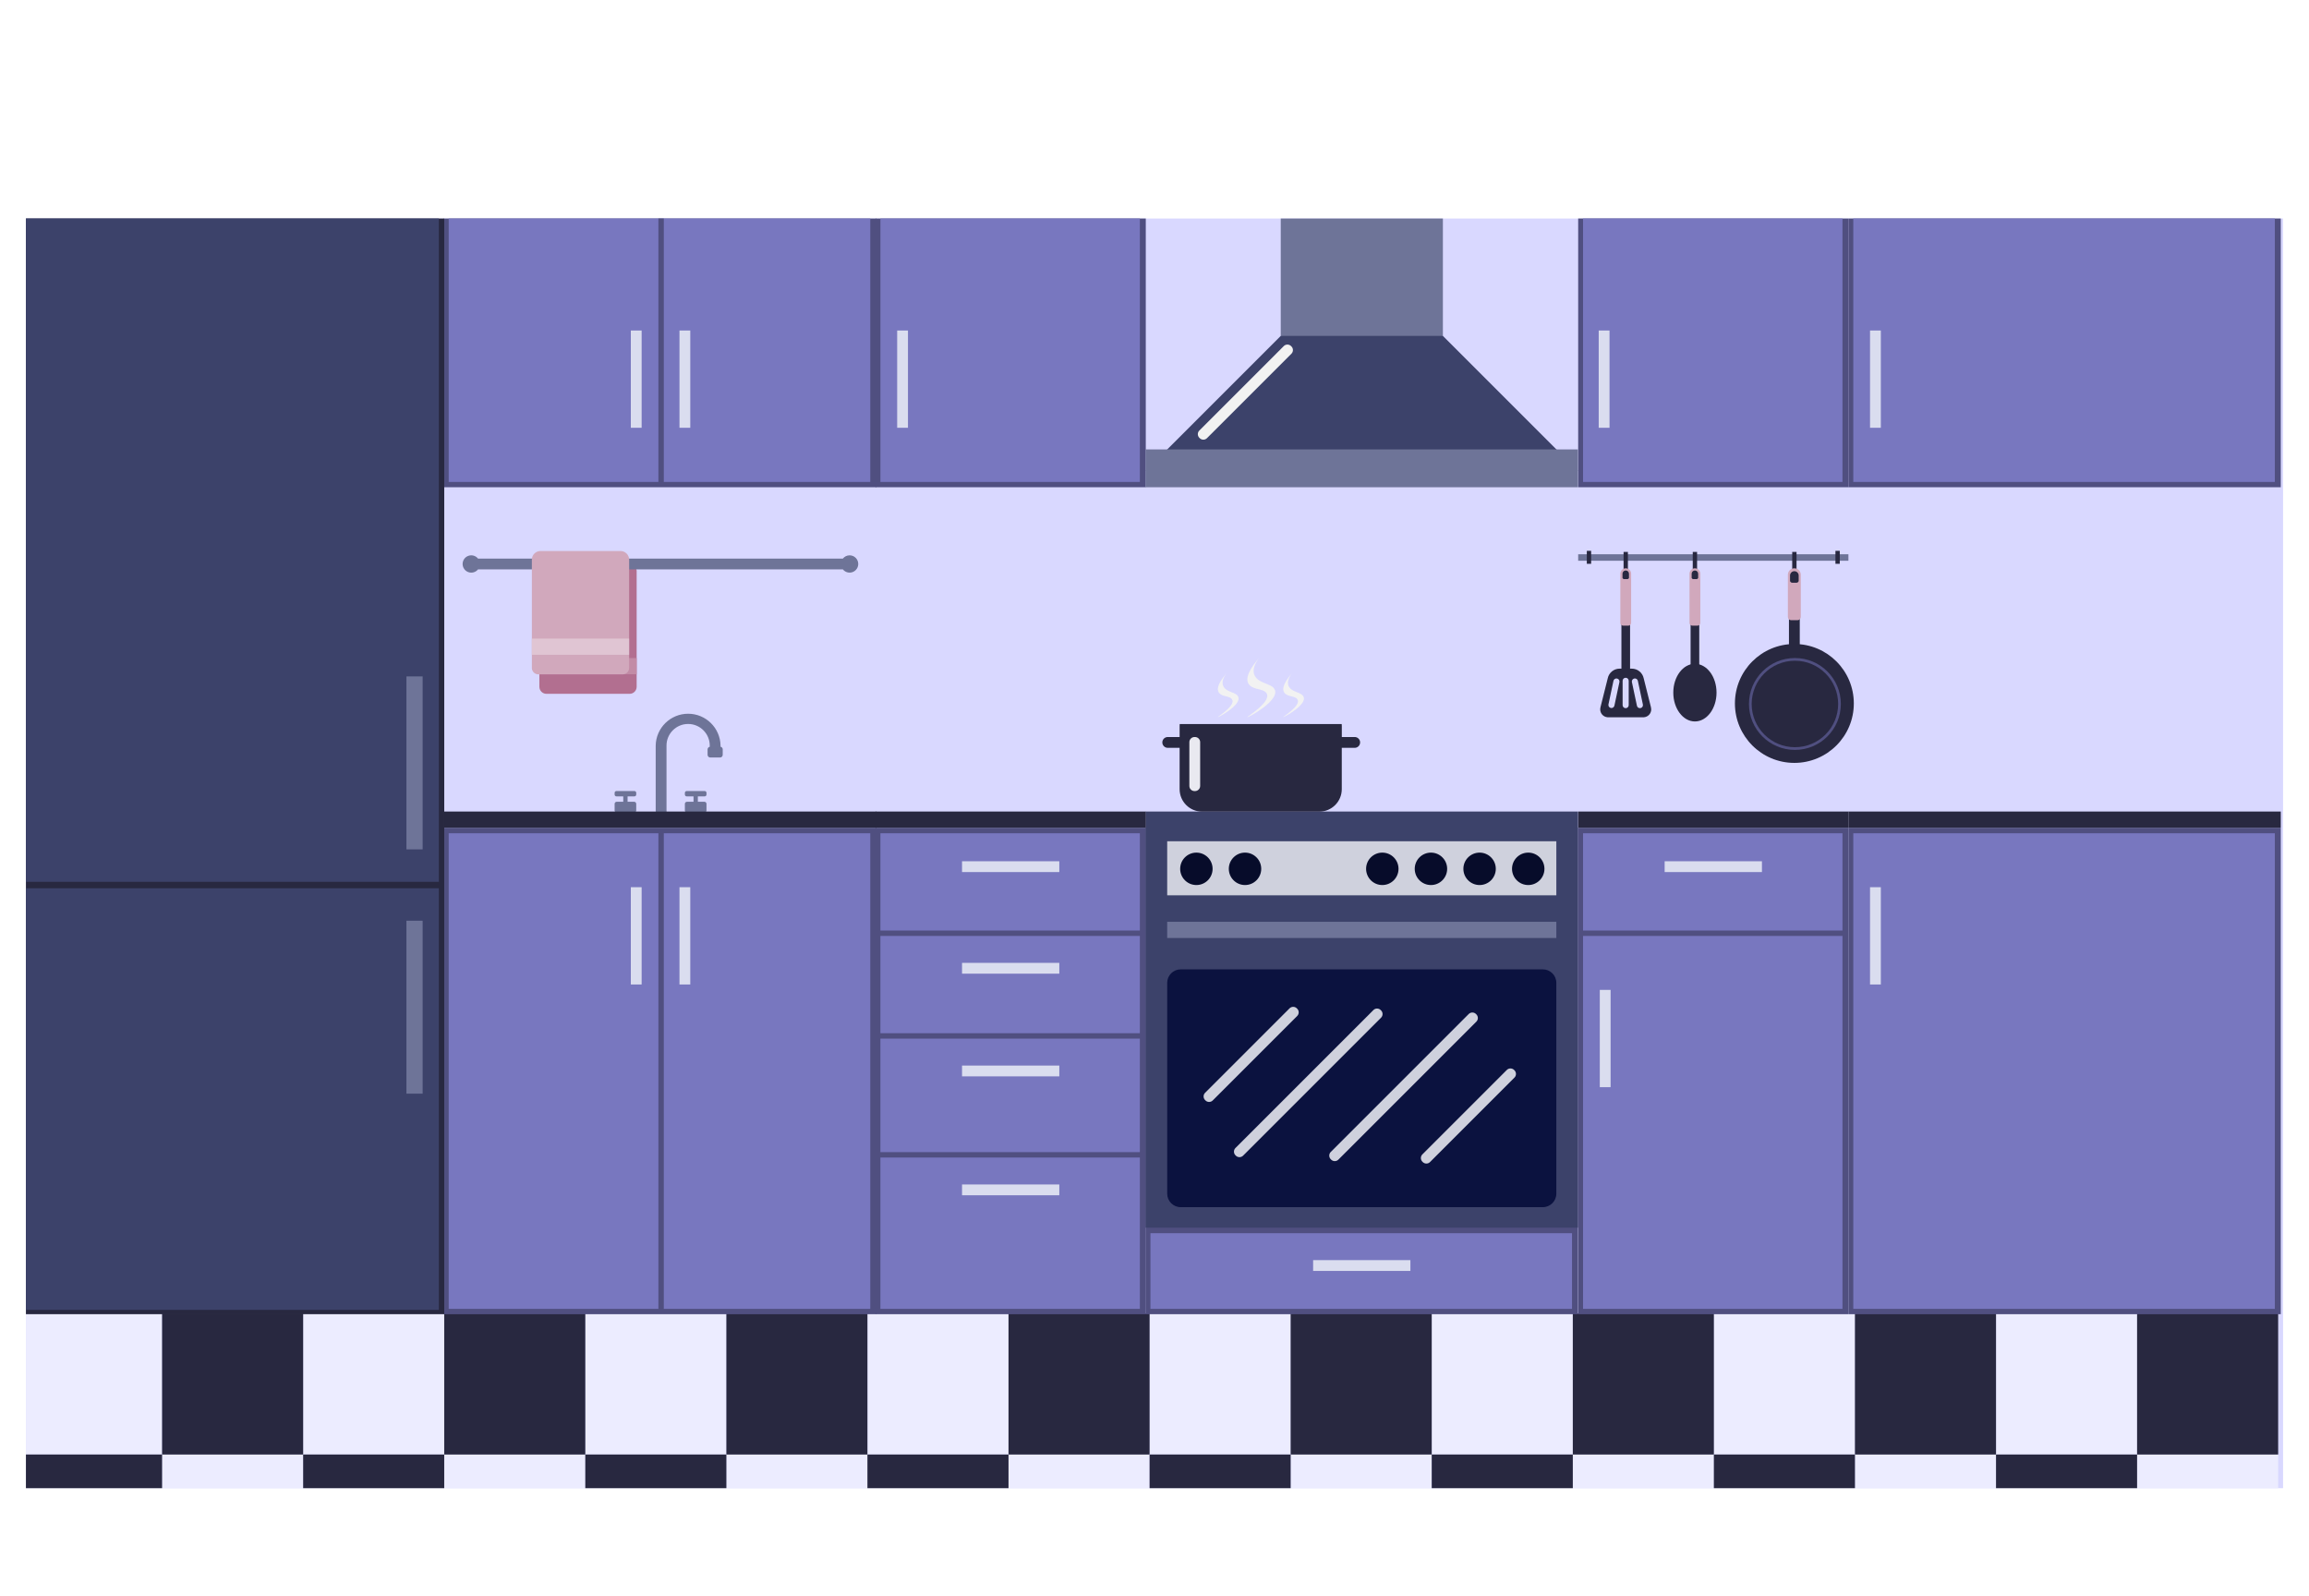
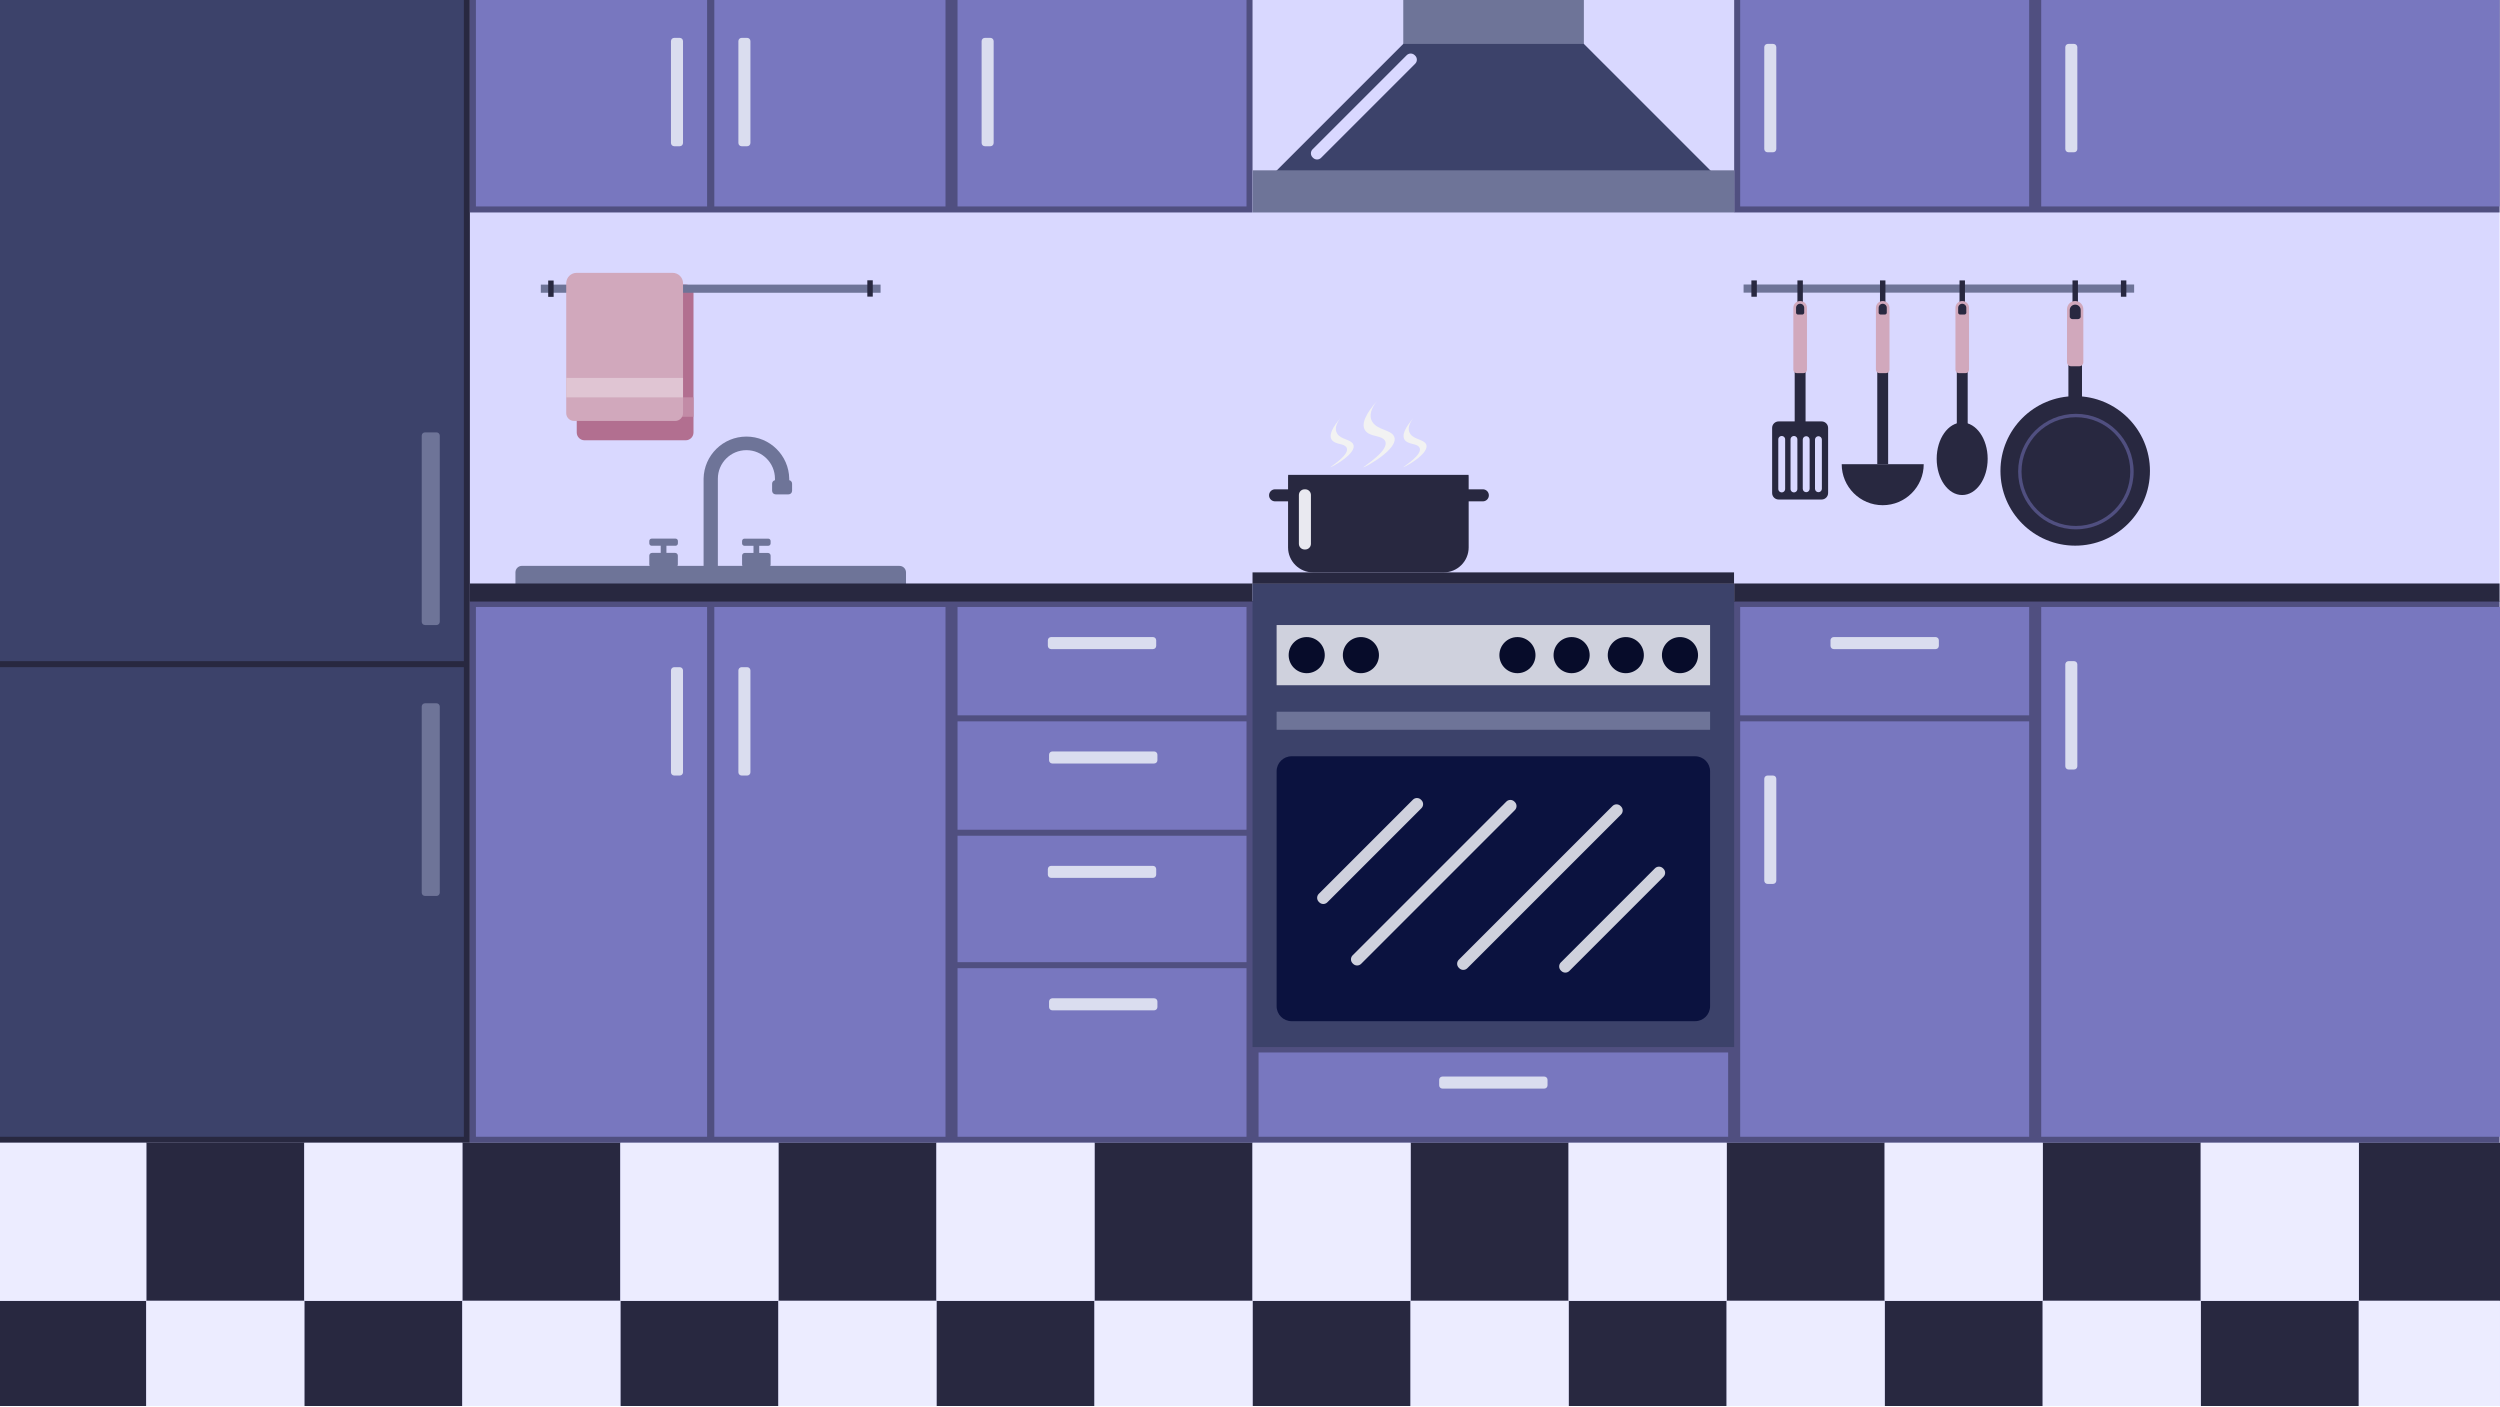
- <svg xmlns="http://www.w3.org/2000/svg" viewBox="0 0 1964.1 1357.24">
+ <svg xmlns="http://www.w3.org/2000/svg" viewBox="0 0 1920.33 1080">
  <defs>
-     <style>.cls-1{fill:none;}.cls-2{clip-path:url(#clip-path);}.cls-3{fill:#d9d8ff;}.cls-4{fill:#ececff;}.cls-5{fill:#282840;}.cls-6{fill:#504f80;}.cls-7{fill:#b26f90;}.cls-8{fill:#c28ba6;}.cls-9{fill:#3c426a;}.cls-10{fill:#6e7498;}.cls-11{fill:#f2f2f2;}.cls-12{fill:#cfd1dd;}.cls-13{fill:#0b123f;}.cls-14{fill:#070c2a;}.cls-15{fill:#e9e9f0;}.cls-16{fill:#7877bf;}.cls-17{fill:#daddef;}.cls-18{fill:#d1a8bc;}.cls-19{fill:#e0c5d3;}</style>
-     <clipPath id="clip-path" transform="translate(22.05 185.87)">
-       <rect class="cls-1" width="1920" height="1080" />
-     </clipPath>
+     <style>.cls-1{fill:#d9d8ff;}.cls-2{fill:#282840;}.cls-3{fill:#504f80;}.cls-4{fill:#7877bf;}.cls-5{fill:#6e7498;}.cls-6{fill:#daddef;}.cls-7{fill:#f2f2f2;}.cls-8{fill:#e9e9f0;}.cls-9{fill:#3c426a;}.cls-10{fill:#cfd1dd;}.cls-11{fill:#0b123f;}.cls-12{fill:#070c2a;}.cls-13{fill:#d1a8bc;}.cls-14{fill:#b26f90;}.cls-15{fill:#c28ba6;}.cls-16{fill:#e0c5d3;}.cls-17{fill:#ececff;}</style>
  </defs>
  <g id="Layer_2" data-name="Layer 2">
-     <g id="Layer_3" data-name="Layer 3">
-       <g class="cls-2">
-         <rect class="cls-3" y="169.19" width="1964.1" height="1119.37" />
-         <rect class="cls-4" x="137.87" y="1237.24" width="120" height="120" />
-         <rect class="cls-4" x="17.87" y="1117.24" width="120" height="120" />
-         <rect class="cls-4" x="377.87" y="1237.24" width="120" height="120" />
-         <rect class="cls-4" x="257.87" y="1117.24" width="120" height="120" />
-         <rect class="cls-4" x="617.87" y="1237.24" width="120" height="120" />
-         <rect class="cls-4" x="497.87" y="1117.24" width="120" height="120" />
-         <rect class="cls-4" x="857.87" y="1237.24" width="120" height="120" />
-         <rect class="cls-4" x="737.87" y="1117.24" width="120" height="120" />
-         <rect class="cls-4" x="1097.87" y="1237.24" width="120" height="120" />
-         <rect class="cls-4" x="977.87" y="1117.24" width="120" height="120" />
-         <rect class="cls-4" x="1337.87" y="1237.24" width="120" height="120" />
-         <rect class="cls-4" x="1217.87" y="1117.24" width="120" height="120" />
-         <rect class="cls-4" x="1577.87" y="1237.24" width="120" height="120" />
-         <rect class="cls-4" x="1457.87" y="1117.24" width="120" height="120" />
-         <rect class="cls-4" x="1817.87" y="1237.24" width="120" height="120" />
-         <rect class="cls-4" x="1697.87" y="1117.24" width="120" height="120" />
-         <rect class="cls-5" x="17.87" y="1237.24" width="120" height="120" />
-         <rect class="cls-5" x="137.87" y="1117.24" width="120" height="120" />
-         <rect class="cls-5" x="257.87" y="1237.24" width="120" height="120" />
-         <rect class="cls-5" x="377.87" y="1117.24" width="120" height="120" />
-         <rect class="cls-5" x="497.87" y="1237.24" width="120" height="120" />
-         <rect class="cls-5" x="617.87" y="1117.24" width="120" height="120" />
-         <rect class="cls-5" x="737.87" y="1237.24" width="120" height="120" />
-         <rect class="cls-5" x="857.87" y="1117.24" width="120" height="120" />
-         <rect class="cls-5" x="977.87" y="1237.24" width="120" height="120" />
-         <rect class="cls-5" x="1097.87" y="1117.24" width="120" height="120" />
-         <rect class="cls-5" x="1217.87" y="1237.24" width="120" height="120" />
-         <rect class="cls-5" x="1337.87" y="1117.24" width="120" height="120" />
-         <rect class="cls-5" x="1457.87" y="1237.24" width="120" height="120" />
-         <rect class="cls-5" x="1577.87" y="1117.24" width="120" height="120" />
-         <rect class="cls-5" x="1697.87" y="1237.24" width="120" height="120" />
-         <rect class="cls-5" x="1817.87" y="1117.24" width="120" height="120" />
-         <rect class="cls-6" x="377.53" y="704.1" width="367.79" height="413.77" />
-         <rect class="cls-6" x="377.53" y="0.69" width="367.79" height="413.77" />
-         <rect class="cls-6" x="744.77" y="704.1" width="229.87" height="413.77" />
-         <rect class="cls-6" x="744.77" y="0.69" width="229.87" height="413.77" />
-         <rect class="cls-6" x="974.46" y="704.1" width="367.79" height="413.77" />
-         <rect class="cls-6" x="1342.44" y="704.1" width="229.87" height="413.77" />
-         <rect class="cls-6" x="1342.44" y="0.69" width="229.87" height="413.77" />
-         <rect class="cls-6" x="1572.31" y="704.1" width="367.79" height="413.77" />
-         <rect class="cls-6" x="1572.31" y="0.69" width="367.79" height="413.77" />
-         <rect class="cls-7" x="458.81" y="479.84" width="82.75" height="110.34" rx="6" />
-         <rect class="cls-8" x="458.81" y="559.74" width="82.75" height="13.79" />
-         <rect class="cls-5" x="10.1" y="156.15" width="367.79" height="961.72" />
-         <rect class="cls-9" x="14.7" y="755.59" width="358.6" height="358.6" />
-         <rect class="cls-9" x="14.7" y="161.17" width="358.6" height="588.9" />
-         <rect class="cls-10" x="345.72" y="575.37" width="13.79" height="147.12" />
-         <rect class="cls-10" x="345.72" y="783.17" width="13.79" height="147.12" />
-         <path class="cls-10" d="M517.61,487H502.29a1.52,1.52,0,0,0-1.53,1.53V490a1.53,1.53,0,0,0,1.53,1.54h5.82v4.59h-5.59a1.76,1.76,0,0,0-1.76,1.77v5.67a1.76,1.76,0,0,0,1.76,1.76h14.86a1.76,1.76,0,0,0,1.77-1.76v-5.67a1.77,1.77,0,0,0-1.77-1.77h-5.59v-4.59h5.82a1.54,1.54,0,0,0,1.54-1.54v-1.53A1.53,1.53,0,0,0,517.61,487Z" transform="translate(22.05 185.87)" />
-         <path class="cls-10" d="M577.38,487H562.06a1.53,1.53,0,0,0-1.54,1.53V490a1.54,1.54,0,0,0,1.54,1.54h5.82v4.59h-5.59a1.77,1.77,0,0,0-1.77,1.77v5.67a1.76,1.76,0,0,0,1.77,1.76h14.86a1.76,1.76,0,0,0,1.76-1.76v-5.67a1.76,1.76,0,0,0-1.76-1.77h-5.59v-4.59h5.82a1.53,1.53,0,0,0,1.53-1.54v-1.53A1.52,1.52,0,0,0,577.38,487Z" transform="translate(22.05 185.87)" />
-         <path class="cls-10" d="M590.87,449.31v-1a27.59,27.59,0,0,0-55.17,0v55.17c0,.62,0,1.23.07,1.84H545c-.06-.61-.1-1.22-.1-1.84V448.34a18.39,18.39,0,1,1,36.78,0v1a2.3,2.3,0,0,0-1.84,2.25v4.6a2.29,2.29,0,0,0,2.3,2.29h8.28a2.29,2.29,0,0,0,2.3-2.29v-4.6A2.3,2.3,0,0,0,590.87,449.31Z" transform="translate(22.05 185.87)" />
-         <polygon class="cls-9" points="1158.4 216.77 974.51 400.67 1342.3 400.67 1158.4 216.77" />
-         <rect class="cls-10" x="1089.44" y="145.05" width="137.92" height="140.68" />
-         <rect class="cls-10" x="974.46" y="382.28" width="367.79" height="32.18" />
-         <rect class="cls-11" x="1032.71" y="92.5" width="9.19" height="110.34" rx="4.37" transform="translate(430.29 -504.36) rotate(45)" />
-         <rect class="cls-9" x="974.46" y="690.3" width="367.79" height="354" />
-         <rect class="cls-10" x="992.85" y="784.09" width="331.01" height="13.79" />
-         <rect class="cls-12" x="992.85" y="715.59" width="331.01" height="45.97" />
-         <rect class="cls-13" x="992.85" y="824.55" width="331.01" height="202.29" rx="11.5" />
-         <rect class="cls-12" x="1086.19" y="647.87" width="9.19" height="174.7" rx="4.37" transform="translate(861.42 -370.09) rotate(45)" />
-         <rect class="cls-12" x="1222.43" y="708.25" width="9.19" height="110.34" rx="4.37" transform="translate(921.26 -458.17) rotate(45)" />
-         <rect class="cls-12" x="1167.26" y="651.24" width="9.19" height="174.7" rx="4.37" transform="translate(887.54 -426.43) rotate(45)" />
-         <rect class="cls-12" x="1037.61" y="655.84" width="9.19" height="110.34" rx="4.37" transform="translate(830.07 -342.83) rotate(45)" />
-         <circle class="cls-14" cx="1299.96" cy="739.04" r="13.79" />
-         <circle class="cls-14" cx="1217.2" cy="739.04" r="13.79" />
-         <circle class="cls-14" cx="1258.58" cy="739.04" r="13.79" />
-         <circle class="cls-14" cx="1175.83" cy="739.04" r="13.79" />
-         <circle class="cls-14" cx="1059.05" cy="739.04" r="13.79" />
-         <circle class="cls-14" cx="1017.68" cy="739.04" r="13.79" />
-         <path class="cls-5" d="M1130.33,441.05h-11v-9.42c0-.55,0-1.08-.09-1.61H981.45c0,.53-.08,1.06-.08,1.61v9.42H971.26a4.6,4.6,0,0,0,0,9.2h10.11v35.17a19.08,19.08,0,0,0,19.08,19.08h99.77a19.09,19.09,0,0,0,19.08-19.08V450.25h11a4.6,4.6,0,1,0,0-9.2Z" transform="translate(22.05 185.87)" />
-         <path class="cls-11" d="M1069.42,424.16c-.42-.26,15.87-10,12.06-15.32-1.93-2.71-7.37-1.94-10.34-4.71-4.24-4,.65-11.38,5.75-17.28-2.56,3.4-4.86,7.94-2.3,11.78,3,4.48,10.09,4.21,12.06,7.85C1090.42,413.45,1069.87,424.44,1069.42,424.16Z" transform="translate(22.05 185.87)" />
-         <path class="cls-11" d="M1038.86,424.27c-.56-.35,21.44-13.49,16.3-20.69-2.61-3.66-10-2.63-14-6.37-5.74-5.36.88-15.38,7.76-23.35-3.45,4.6-6.56,10.73-3.1,15.92,4,6.06,13.64,5.69,16.3,10.61C1067.23,409.8,1039.48,424.66,1038.86,424.27Z" transform="translate(22.05 185.87)" />
-         <path class="cls-11" d="M1013.82,424.16c-.42-.26,15.86-10,12.06-15.32-1.93-2.71-7.37-1.94-10.34-4.71-4.24-4,.65-11.38,5.75-17.28-2.56,3.4-4.86,7.94-2.3,11.78,3,4.48,10.09,4.21,12.06,7.85C1034.82,413.45,1014.27,424.44,1013.82,424.16Z" transform="translate(22.05 185.87)" />
-         <rect class="cls-15" x="1011.7" y="626.93" width="9.19" height="45.97" rx="4.37" />
-         <path class="cls-10" d="M700.65,286.51a7.32,7.32,0,0,0-5.73,2.76H384.57a7.36,7.36,0,1,0,0,9.19H694.92a7.35,7.35,0,1,0,5.73-11.95Z" transform="translate(22.05 185.87)" />
-         <rect class="cls-5" x="377.53" y="690.3" width="367.79" height="13.79" />
-         <rect class="cls-5" x="744.77" y="690.3" width="229.87" height="13.79" />
-         <rect class="cls-5" x="1342.44" y="690.3" width="229.87" height="13.79" />
-         <rect class="cls-5" x="1572.31" y="690.3" width="367.79" height="13.79" />
-         <rect class="cls-16" x="381.67" y="708.78" width="358.6" height="404.57" />
-         <rect class="cls-16" x="381.67" y="5.37" width="358.6" height="404.57" />
-         <rect class="cls-16" x="748.91" y="708.78" width="220.68" height="82.75" />
-         <rect class="cls-16" x="748.91" y="796.13" width="220.68" height="82.75" />
-         <rect class="cls-16" x="748.91" y="984.62" width="220.68" height="128.73" />
-         <rect class="cls-16" x="748.91" y="883.48" width="220.68" height="96.55" />
-         <rect class="cls-16" x="748.91" y="5.37" width="220.68" height="404.57" />
-         <rect class="cls-16" x="978.6" y="1048.99" width="358.6" height="64.36" />
-         <rect class="cls-16" x="1346.58" y="796.13" width="220.68" height="317.22" />
-         <rect class="cls-16" x="1346.58" y="708.78" width="220.68" height="82.75" />
-         <rect class="cls-16" x="1346.58" y="5.37" width="220.68" height="404.57" />
-         <rect class="cls-16" x="1576.45" y="708.78" width="358.6" height="404.57" />
-         <rect class="cls-16" x="1576.45" y="5.37" width="358.6" height="404.57" />
-         <rect class="cls-17" x="536.6" y="754.67" width="9.19" height="82.75" />
-         <rect class="cls-17" x="577.98" y="754.67" width="9.19" height="82.75" />
-         <rect class="cls-17" x="536.6" y="281.13" width="9.19" height="82.75" />
-         <rect class="cls-17" x="577.98" y="281.13" width="9.19" height="82.75" />
-         <rect class="cls-17" x="818.33" y="732.6" width="82.75" height="9.19" />
-         <rect class="cls-17" x="818.33" y="819.03" width="82.75" height="9.19" />
-         <rect class="cls-17" x="818.33" y="906.38" width="82.75" height="9.19" />
-         <rect class="cls-17" x="818.33" y="1007.53" width="82.75" height="9.19" />
-         <rect class="cls-17" x="763.16" y="281.13" width="9.19" height="82.75" />
-         <rect class="cls-17" x="1116.98" y="1071.89" width="82.75" height="9.19" />
-         <rect class="cls-17" x="1416" y="732.6" width="82.75" height="9.19" />
-         <rect class="cls-17" x="1360.83" y="842.02" width="9.19" height="82.75" />
-         <rect class="cls-17" x="1359.91" y="281.13" width="9.19" height="82.75" />
-         <rect class="cls-17" x="1590.7" y="754.67" width="9.19" height="82.75" />
-         <rect class="cls-17" x="1590.7" y="281.13" width="9.19" height="82.75" />
-         <path class="cls-18" d="M505.72,282.83h-68a7.37,7.37,0,0,0-7.36,7.36v92.05a5.52,5.52,0,0,0,5.52,5.52h71.72a5.52,5.52,0,0,0,5.52-5.52V290.19A7.37,7.37,0,0,0,505.72,282.83Z" transform="translate(22.05 185.87)" />
-         <rect class="cls-19" x="452.38" y="543.19" width="82.75" height="13.79" />
-         <rect class="cls-10" x="1342.44" y="471.47" width="229.87" height="5.52" />
-         <rect class="cls-5" x="1561.28" y="468.55" width="3.68" height="11.03" />
-         <rect class="cls-5" x="1349.79" y="468.55" width="3.68" height="11.03" />
-         <rect class="cls-5" x="1524.5" y="469.47" width="3.68" height="18.39" />
-         <rect class="cls-5" x="1439.9" y="469.47" width="3.68" height="18.39" />
-         <rect class="cls-5" x="1381.06" y="469.47" width="3.68" height="18.39" />
-         <ellipse class="cls-5" cx="1441.74" cy="589.16" rx="18.39" ry="24.52" />
-         <rect class="cls-5" x="1438.07" y="502.73" width="7.36" height="64.36" />
-         <path class="cls-18" d="M1419.69,297.54a4.6,4.6,0,0,0-4.6,4.6V344a2.3,2.3,0,0,0,2.3,2.3h4.6a2.3,2.3,0,0,0,2.3-2.3V302.14A4.6,4.6,0,0,0,1419.69,297.54Z" transform="translate(22.05 185.87)" />
-         <path class="cls-5" d="M1419.69,299.38a2.77,2.77,0,0,0-2.76,2.76v3.68h.09a1.38,1.38,0,0,0,1.29.92h2.76a1.39,1.39,0,0,0,1.3-.92h.08v-3.68A2.77,2.77,0,0,0,1419.69,299.38Z" transform="translate(22.05 185.87)" />
-         <path class="cls-5" d="M1382.36,416.16h0l-.09-.37c0-.05,0-.11,0-.17l-6.12-24.4a10.35,10.35,0,0,0-10.15-8.33h-10.34a10.34,10.34,0,0,0-10.15,8.34l-6.13,24.4a.29.29,0,0,1,0,.09l-.11.44h0a6.94,6.94,0,0,0-.14,1.38,6.72,6.72,0,0,0,6.2,6.7v0h31v0a6.72,6.72,0,0,0,6.2-6.7A6.94,6.94,0,0,0,1382.36,416.16Zm-26.87-21.94-4.3,20.24a2.59,2.59,0,0,1-5.06-1.08l4.3-20.23a2.59,2.59,0,0,1,5.06,1.07Zm7.88,19.7a2.59,2.59,0,1,1-5.18,0V393.23a2.59,2.59,0,0,1,5.18,0Zm10.07,2.53a2.58,2.58,0,0,1-3.07-2l-4.3-20.24a2.59,2.59,0,0,1,5.06-1.07l4.3,20.23A2.58,2.58,0,0,1,1373.44,416.45Z" transform="translate(22.05 185.87)" />
-         <rect class="cls-5" x="1379.22" y="505.49" width="7.36" height="64.36" />
-         <path class="cls-18" d="M1360.84,297.54a4.59,4.59,0,0,0-4.59,4.6V344a2.3,2.3,0,0,0,2.3,2.3h4.59a2.3,2.3,0,0,0,2.3-2.3V302.14A4.6,4.6,0,0,0,1360.84,297.54Z" transform="translate(22.05 185.87)" />
-         <path class="cls-5" d="M1360.84,299.38a2.76,2.76,0,0,0-2.75,2.76v3.68h.08a1.39,1.39,0,0,0,1.29.92h2.76a1.39,1.39,0,0,0,1.3-.92h.08v-3.68A2.76,2.76,0,0,0,1360.84,299.38Z" transform="translate(22.05 185.87)" />
-         <rect class="cls-5" x="1521.74" y="519.28" width="9.19" height="32.18" />
-         <path class="cls-18" d="M1504.28,297.54a5.52,5.52,0,0,0-5.51,5.52v35.86a2.75,2.75,0,0,0,2.76,2.76H1507a2.75,2.75,0,0,0,2.76-2.76V303.06A5.52,5.52,0,0,0,1504.28,297.54Z" transform="translate(22.05 185.87)" />
-         <circle class="cls-5" cx="1526.34" cy="598.36" r="50.57" />
-         <path class="cls-5" d="M1504.28,300a3.67,3.67,0,0,0-3.67,3.67v4.91h.11a1.83,1.83,0,0,0,1.72,1.22h3.68a1.83,1.83,0,0,0,1.73-1.22h.11v-4.91A3.67,3.67,0,0,0,1504.28,300Z" transform="translate(22.05 185.87)" />
-         <circle class="cls-6" cx="1526.8" cy="598.81" r="39.08" />
-         <circle class="cls-5" cx="1526.8" cy="598.81" r="36.78" />
-         <rect class="cls-6" x="560.05" y="706.62" width="4.6" height="409.17" />
-         <rect class="cls-6" x="560.05" width="4.6" height="413.77" />
-       </g>
+     <g id="Layer_1-2" data-name="Layer 1">
+       <rect class="cls-1" width="1920" height="1080" />
+       <rect class="cls-2" width="360.93" height="877.81" />
+       <polygon class="cls-3" points="1920 461.61 1701.89 461.61 1332.18 461.61 1331.72 461.61 962.47 461.61 962 461.61 731.11 461.61 360.93 461.61 360.93 877.81 731.11 877.81 962 877.81 962.47 877.81 1331.72 877.81 1332.18 877.81 1701.89 877.81 1920 877.81 1920 461.61" />
+       <polygon class="cls-3" points="1920 0 1332.07 0 1332.07 163.2 1702.03 163.2 1920 163.2 1920 0" />
+       <rect class="cls-4" x="1336.69" width="221.97" height="158.58" />
+       <polygon class="cls-3" points="360.93 0 360.93 163.2 730.89 163.2 962.11 163.2 962.11 0 360.93 0" />
+       <rect class="cls-4" x="365.56" width="177.58" height="158.58" />
+       <rect class="cls-4" x="548.69" width="177.58" height="158.58" />
+       <rect class="cls-4" x="735.51" width="221.97" height="158.58" />
+       <path class="cls-5" d="M690.89,434.68H591.62a2.05,2.05,0,0,0,.32-1.1v-6.76a2.1,2.1,0,0,0-2.1-2.1h-6.67v-5.48h6.94a1.83,1.83,0,0,0,1.83-1.83v-1.83a1.83,1.83,0,0,0-1.83-1.82H571.84a1.83,1.83,0,0,0-1.83,1.82v1.83a1.83,1.83,0,0,0,1.83,1.83h6.94v5.48h-6.67a2.1,2.1,0,0,0-2.1,2.1v6.76a2.05,2.05,0,0,0,.32,1.1H551.41c0-.39,0-.79,0-1.19V367.71a21.93,21.93,0,0,1,43.86,0v1.15a2.74,2.74,0,0,0-2.19,2.69V377a2.74,2.74,0,0,0,2.74,2.74h9.87a2.74,2.74,0,0,0,2.74-2.74v-5.48a2.74,2.74,0,0,0-2.19-2.69v-1.15a32.9,32.9,0,0,0-65.79,0v65.78c0,.4,0,.8,0,1.19H520.36a2.14,2.14,0,0,0,.31-1.1v-6.76a2.1,2.1,0,0,0-2.1-2.1H511.9v-5.48h7a1.82,1.82,0,0,0,1.82-1.83v-1.83a1.82,1.82,0,0,0-1.82-1.82H500.57a1.82,1.82,0,0,0-1.82,1.82v1.83a1.82,1.82,0,0,0,1.82,1.83h6.95v5.48h-6.67a2.1,2.1,0,0,0-2.1,2.1v6.76a2.14,2.14,0,0,0,.31,1.1H400.93a5,5,0,0,0-5,5v11.57h300V439.7A5,5,0,0,0,690.89,434.68Z" />
+       <rect class="cls-6" x="754.01" y="29.09" width="9.25" height="83.24" rx="2.5" />
+       <rect class="cls-6" x="567.18" y="29.09" width="9.25" height="83.24" rx="2.5" />
+       <rect class="cls-6" x="515.39" y="29.09" width="9.25" height="83.24" rx="2.5" />
+       <path class="cls-2" d="M1139.23,375.85h-11.1v-9.48c0-.55,0-1.08-.08-1.62H989.48c-.05.54-.08,1.07-.08,1.62v9.48H979.22a4.63,4.63,0,0,0,0,9.25H989.4v35.38a19.19,19.19,0,0,0,19.19,19.19h100.35a19.19,19.19,0,0,0,19.19-19.19V385.1h11.1a4.63,4.63,0,0,0,0-9.25Z" />
+       <path class="cls-7" d="M1078,358.85c-.42-.26,16-10,12.14-15.4-1.95-2.73-7.42-2-10.41-4.74-4.27-4,.66-11.45,5.78-17.38-2.57,3.42-4.89,8-2.31,11.85,3,4.51,10.16,4.23,12.14,7.9C1099.08,348.08,1078.42,359.14,1078,358.85Z" />
+       <path class="cls-7" d="M1047.22,359c-.56-.36,21.57-13.57,16.4-20.82-2.62-3.68-10-2.64-14-6.4-5.77-5.39.88-15.47,7.81-23.49-3.47,4.63-6.61,10.8-3.13,16,4.07,6.09,13.72,5.72,16.4,10.67C1075.76,344.41,1047.84,359.36,1047.22,359Z" />
+       <path class="cls-7" d="M1022,358.85c-.42-.26,16-10,12.14-15.4-1.94-2.73-7.42-2-10.4-4.74-4.27-4,.65-11.45,5.78-17.38-2.57,3.42-4.89,8-2.32,11.85,3,4.51,10.16,4.23,12.14,7.9C1043.16,348.08,1022.49,359.14,1022,358.85Z" />
+       <rect class="cls-8" x="997.72" y="375.85" width="9.25" height="46.24" rx="4.37" />
+       <rect class="cls-4" x="365.56" y="466.23" width="177.58" height="406.95" />
+       <rect class="cls-4" x="548.69" y="466.23" width="177.58" height="406.95" />
+       <rect class="cls-4" x="735.51" y="466.23" width="221.97" height="83.24" />
+       <rect class="cls-4" x="735.51" y="743.7" width="221.97" height="129.49" />
+       <rect class="cls-4" x="735.51" y="641.96" width="221.97" height="97.11" />
+       <rect class="cls-4" x="735.51" y="554.1" width="221.97" height="83.24" />
+       <rect class="cls-6" x="567.18" y="512.48" width="9.25" height="83.24" rx="2.5" />
+       <rect class="cls-6" x="515.39" y="512.48" width="9.25" height="83.24" rx="2.5" />
+       <rect class="cls-6" x="841.88" y="452.36" width="9.25" height="83.24" rx="2.5" transform="translate(352.52 1340.48) rotate(-90)" />
+       <rect class="cls-6" x="842.8" y="540.23" width="9.25" height="83.24" rx="2.5" transform="translate(265.58 1429.27) rotate(-90)" />
+       <rect class="cls-6" x="841.88" y="628.09" width="9.25" height="83.24" rx="2.5" transform="translate(176.79 1516.21) rotate(-90)" />
+       <rect class="cls-6" x="842.8" y="729.83" width="9.25" height="83.24" rx="2.5" transform="translate(75.98 1618.87) rotate(-90)" />
+       <rect class="cls-4" x="1336.69" y="466.23" width="221.97" height="83.24" />
+       <rect class="cls-4" x="1336.69" y="554.1" width="221.97" height="319.09" />
+       <rect class="cls-2" x="360.93" y="448.2" width="601.18" height="13.87" />
+       <rect class="cls-9" x="962.11" y="448.2" width="369.96" height="356.08" />
+       <rect class="cls-5" x="980.61" y="546.7" width="332.96" height="13.87" />
+       <rect class="cls-10" x="980.61" y="480.11" width="332.96" height="46.24" />
+       <rect class="cls-11" x="980.61" y="580.92" width="332.96" height="203.48" rx="11.5" />
+       <rect class="cls-10" x="1096.68" y="590.17" width="9.25" height="175.73" rx="4.37" transform="translate(802.01 -580.15) rotate(45)" />
+       <rect class="cls-10" x="1233.72" y="650.9" width="9.25" height="110.99" rx="4.37" transform="translate(862.2 -668.74) rotate(45)" />
+       <rect class="cls-10" x="1178.23" y="593.56" width="9.25" height="175.73" rx="4.37" transform="translate(828.29 -636.82) rotate(45)" />
+       <rect class="cls-10" x="1047.82" y="598.19" width="9.25" height="110.99" rx="4.37" transform="translate(770.47 -552.73) rotate(45)" />
+       <circle class="cls-12" cx="1290.45" cy="503.23" r="13.87" />
+       <circle class="cls-12" cx="1207.21" cy="503.23" r="13.87" />
+       <circle class="cls-12" cx="1248.83" cy="503.23" r="13.87" />
+       <circle class="cls-12" cx="1165.59" cy="503.23" r="13.87" />
+       <circle class="cls-12" cx="1045.35" cy="503.23" r="13.87" />
+       <circle class="cls-12" cx="1003.73" cy="503.23" r="13.87" />
+       <rect class="cls-4" x="966.74" y="808.44" width="360.71" height="64.74" />
+       <rect class="cls-6" x="1105.47" y="826.94" width="83.24" height="9.25" rx="2.5" />
+       <rect class="cls-5" x="1339.3" y="218.53" width="300" height="6.26" />
+       <rect class="cls-2" x="1629.13" y="215.4" width="4.18" height="12.53" />
+       <rect class="cls-2" x="1345.3" y="215.4" width="4.18" height="12.53" />
+       <rect class="cls-2" x="1505.17" y="215.4" width="4.18" height="20.88" />
+       <ellipse class="cls-2" cx="1507.21" cy="352.41" rx="19.58" ry="27.84" />
+       <rect class="cls-2" x="1503.09" y="253.15" width="8.35" height="73.07" />
+       <path class="cls-13" d="M1507.26,231.23a5.22,5.22,0,0,0-5.22,5.22V284a2.61,2.61,0,0,0,2.61,2.61h5.22a2.61,2.61,0,0,0,2.61-2.61v-47.5A5.22,5.22,0,0,0,1507.26,231.23Z" />
+       <path class="cls-2" d="M1507.26,233.32a3.13,3.13,0,0,0-3.13,3.13v4.18h.1a1.56,1.56,0,0,0,1.47,1h3.13a1.57,1.57,0,0,0,1.47-1h.09v-4.18A3.13,3.13,0,0,0,1507.26,233.32Z" />
+       <rect class="cls-2" x="1591.95" y="215.4" width="4.18" height="20.88" />
+       <rect class="cls-2" x="1588.81" y="271.94" width="10.44" height="36.54" />
+       <path class="cls-13" d="M1594,231.23a6.27,6.27,0,0,0-6.26,6.26v40.72a3.13,3.13,0,0,0,3.13,3.13h6.27a3.13,3.13,0,0,0,3.13-3.13V237.49A6.27,6.27,0,0,0,1594,231.23Z" />
+       <circle class="cls-2" cx="1594.03" cy="361.72" r="57.42" />
+       <path class="cls-2" d="M1594,234a4.17,4.17,0,0,0-4.17,4.17v5.57h.13a2.07,2.07,0,0,0,2,1.39h4.17a2.08,2.08,0,0,0,2-1.39h.13v-5.57A4.17,4.17,0,0,0,1594,234Z" />
+       <circle class="cls-3" cx="1594.56" cy="362.24" r="44.37" />
+       <circle class="cls-2" cx="1594.56" cy="362.24" r="41.76" />
+       <rect class="cls-14" x="443.01" y="218.62" width="89.69" height="119.58" rx="6" />
+       <rect class="cls-15" x="443.01" y="305.2" width="89.69" height="14.95" />
+       <rect class="cls-5" x="415.42" y="218.62" width="260.98" height="6.26" />
+       <rect class="cls-2" x="666.22" y="215.31" width="4.18" height="12.53" />
+       <rect class="cls-2" x="421.09" y="215.49" width="4.18" height="12.53" />
+       <path class="cls-13" d="M516.67,209.58H442.93a8,8,0,0,0-8,8v99.76a6,6,0,0,0,6,6h77.73a6,6,0,0,0,6-6V217.55A8,8,0,0,0,516.67,209.58Z" />
+       <rect class="cls-16" x="434.95" y="290.29" width="89.69" height="14.95" />
+       <rect class="cls-2" x="1380.65" y="215.4" width="4.18" height="20.88" />
+       <rect class="cls-2" x="1378.56" y="256.29" width="8.35" height="73.07" />
+       <path class="cls-13" d="M1382.74,231.23a5.22,5.22,0,0,0-5.22,5.22V284a2.61,2.61,0,0,0,2.61,2.61h5.22A2.61,2.61,0,0,0,1388,284v-47.5A5.22,5.22,0,0,0,1382.74,231.23Z" />
+       <path class="cls-2" d="M1382.74,233.32a3.13,3.13,0,0,0-3.13,3.13v4.18h.09a1.57,1.57,0,0,0,1.47,1h3.13a1.56,1.56,0,0,0,1.47-1h.1v-4.18A3.13,3.13,0,0,0,1382.74,233.32Z" />
+       <path class="cls-2" d="M1399.23,323.7h-33a5,5,0,0,0-5,5v50a5,5,0,0,0,5,5h33a5,5,0,0,0,5-5v-50A5,5,0,0,0,1399.23,323.7Zm-28,51.73a2.64,2.64,0,1,1-5.27,0V337.7a2.64,2.64,0,1,1,5.27,0Zm9.4,0a2.64,2.64,0,1,1-5.27,0V337.7a2.64,2.64,0,1,1,5.27,0Zm9.41,0a2.64,2.64,0,1,1-5.28,0V337.7a2.64,2.64,0,1,1,5.28,0Zm9.4,0a2.64,2.64,0,0,1-5.28,0V337.7a2.64,2.64,0,0,1,5.28,0Z" />
+       <rect class="cls-2" x="1444.08" y="215.4" width="4.18" height="20.88" />
+       <rect class="cls-2" x="1441.99" y="256.29" width="8.35" height="100.28" />
+       <path class="cls-13" d="M1446.17,231.23a5.22,5.22,0,0,0-5.22,5.22V284a2.61,2.61,0,0,0,2.61,2.61h5.22a2.61,2.61,0,0,0,2.61-2.61v-47.5A5.22,5.22,0,0,0,1446.17,231.23Z" />
+       <path class="cls-2" d="M1446.17,233.32a3.13,3.13,0,0,0-3.13,3.13v4.18h.09a1.57,1.57,0,0,0,1.47,1h3.14a1.57,1.57,0,0,0,1.47-1h.09v-4.18A3.13,3.13,0,0,0,1446.17,233.32Z" />
+       <path class="cls-2" d="M1446.17,388.06a31.5,31.5,0,0,0,31.5-31.5h-63A31.5,31.5,0,0,0,1446.17,388.06Z" />
+       <rect class="cls-2" x="962.11" y="439.67" width="369.86" height="8.71" />
+       <path class="cls-9" d="M1182.88,0h-71.25L962.3,149.33h369.92ZM1014.77,121.23a4.36,4.36,0,0,1-6.18,0l-.36-.35a4.39,4.39,0,0,1,0-6.19l72.29-72.28a4.36,4.36,0,0,1,6.18,0l.36.35a4.38,4.38,0,0,1,0,6.19Z" />
+       <rect class="cls-5" x="1077.9" width="138.72" height="33.73" />
+       <rect class="cls-5" x="962.3" y="130.83" width="369.91" height="32.37" />
+       <rect class="cls-4" x="1567.92" width="352.08" height="158.58" />
+       <rect class="cls-6" x="1355.19" y="33.72" width="9.25" height="83.24" rx="2.5" />
+       <rect class="cls-6" x="1586.42" y="33.72" width="9.25" height="83.24" rx="2.5" />
+       <rect class="cls-2" x="1332.07" y="448.2" width="587.93" height="13.87" />
+       <rect class="cls-4" x="1567.92" y="466.23" width="352.42" height="406.95" />
+       <rect class="cls-6" x="1443.06" y="452.36" width="9.25" height="83.24" rx="2.5" transform="translate(953.7 1941.66) rotate(-90)" />
+       <rect class="cls-6" x="1586.42" y="507.85" width="9.25" height="83.24" rx="2.5" />
+       <rect class="cls-6" x="1355.19" y="595.72" width="9.25" height="83.24" rx="2.5" />
+       <rect class="cls-2" x="112.37" y="877.81" width="121.39" height="121.39" />
+       <rect class="cls-2" x="355.15" y="877.81" width="121.39" height="121.39" />
+       <rect class="cls-2" x="597.94" y="877.81" width="121.39" height="121.39" />
+       <rect class="cls-2" x="840.72" y="877.81" width="121.39" height="121.39" />
+       <rect class="cls-2" x="1083.5" y="877.81" width="121.39" height="121.39" />
+       <rect class="cls-2" x="1326.29" y="877.81" width="121.39" height="121.39" />
+       <rect class="cls-2" x="1569.07" y="877.81" width="121.39" height="121.39" />
+       <rect class="cls-2" x="1811.86" y="877.81" width="108.47" height="121.39" />
+       <rect class="cls-2" x="1690.47" y="999.2" width="121.39" height="80.8" />
+       <rect class="cls-2" x="1447.68" y="999.2" width="121.39" height="80.8" />
+       <rect class="cls-2" x="1204.9" y="999.2" width="121.39" height="80.8" />
+       <rect class="cls-2" x="962.11" y="999.2" width="121.39" height="80.8" />
+       <rect class="cls-2" x="719.33" y="999.2" width="121.39" height="80.8" />
+       <rect class="cls-2" x="476.54" y="999.2" width="121.39" height="80.8" />
+       <rect class="cls-2" x="233.76" y="999.2" width="121.39" height="80.8" />
+       <rect class="cls-2" y="999.2" width="112.37" height="80.8" />
+       <rect class="cls-17" x="233.76" y="877.81" width="121.39" height="121.39" />
+       <rect class="cls-17" x="476.54" y="877.81" width="121.39" height="121.39" />
+       <rect class="cls-17" x="719.33" y="877.81" width="121.39" height="121.39" />
+       <rect class="cls-17" x="962.11" y="877.81" width="121.39" height="121.39" />
+       <rect class="cls-17" x="1204.9" y="877.81" width="121.39" height="121.39" />
+       <rect class="cls-17" x="1447.68" y="877.81" width="121.39" height="121.39" />
+       <rect class="cls-17" x="1690.47" y="877.81" width="121.39" height="121.39" />
+       <rect class="cls-17" x="1811.86" y="999.2" width="108.14" height="80.8" />
+       <rect class="cls-17" x="1569.07" y="999.2" width="121.39" height="80.8" />
+       <rect class="cls-17" x="1326.29" y="999.2" width="121.39" height="80.8" />
+       <rect class="cls-17" x="1083.5" y="999.2" width="121.39" height="80.8" />
+       <rect class="cls-17" x="840.72" y="999.2" width="121.39" height="80.8" />
+       <rect class="cls-17" x="597.94" y="999.2" width="121.39" height="80.8" />
+       <rect class="cls-17" x="355.15" y="999.2" width="121.39" height="80.8" />
+       <rect class="cls-17" x="112.37" y="999.2" width="121.39" height="80.8" />
+       <rect class="cls-17" y="877.81" width="112.37" height="121.39" />
+       <rect class="cls-9" width="356.31" height="507.85" />
+       <rect class="cls-9" y="512.48" width="356.31" height="360.71" />
+       <rect class="cls-5" x="323.94" y="332.12" width="13.87" height="147.98" rx="2.5" transform="translate(661.75 812.23) rotate(-180)" />
+       <rect class="cls-5" x="323.94" y="540.23" width="13.87" height="147.98" rx="2.5" transform="translate(661.75 1228.43) rotate(-180)" />
    </g>
  </g>
</svg>
